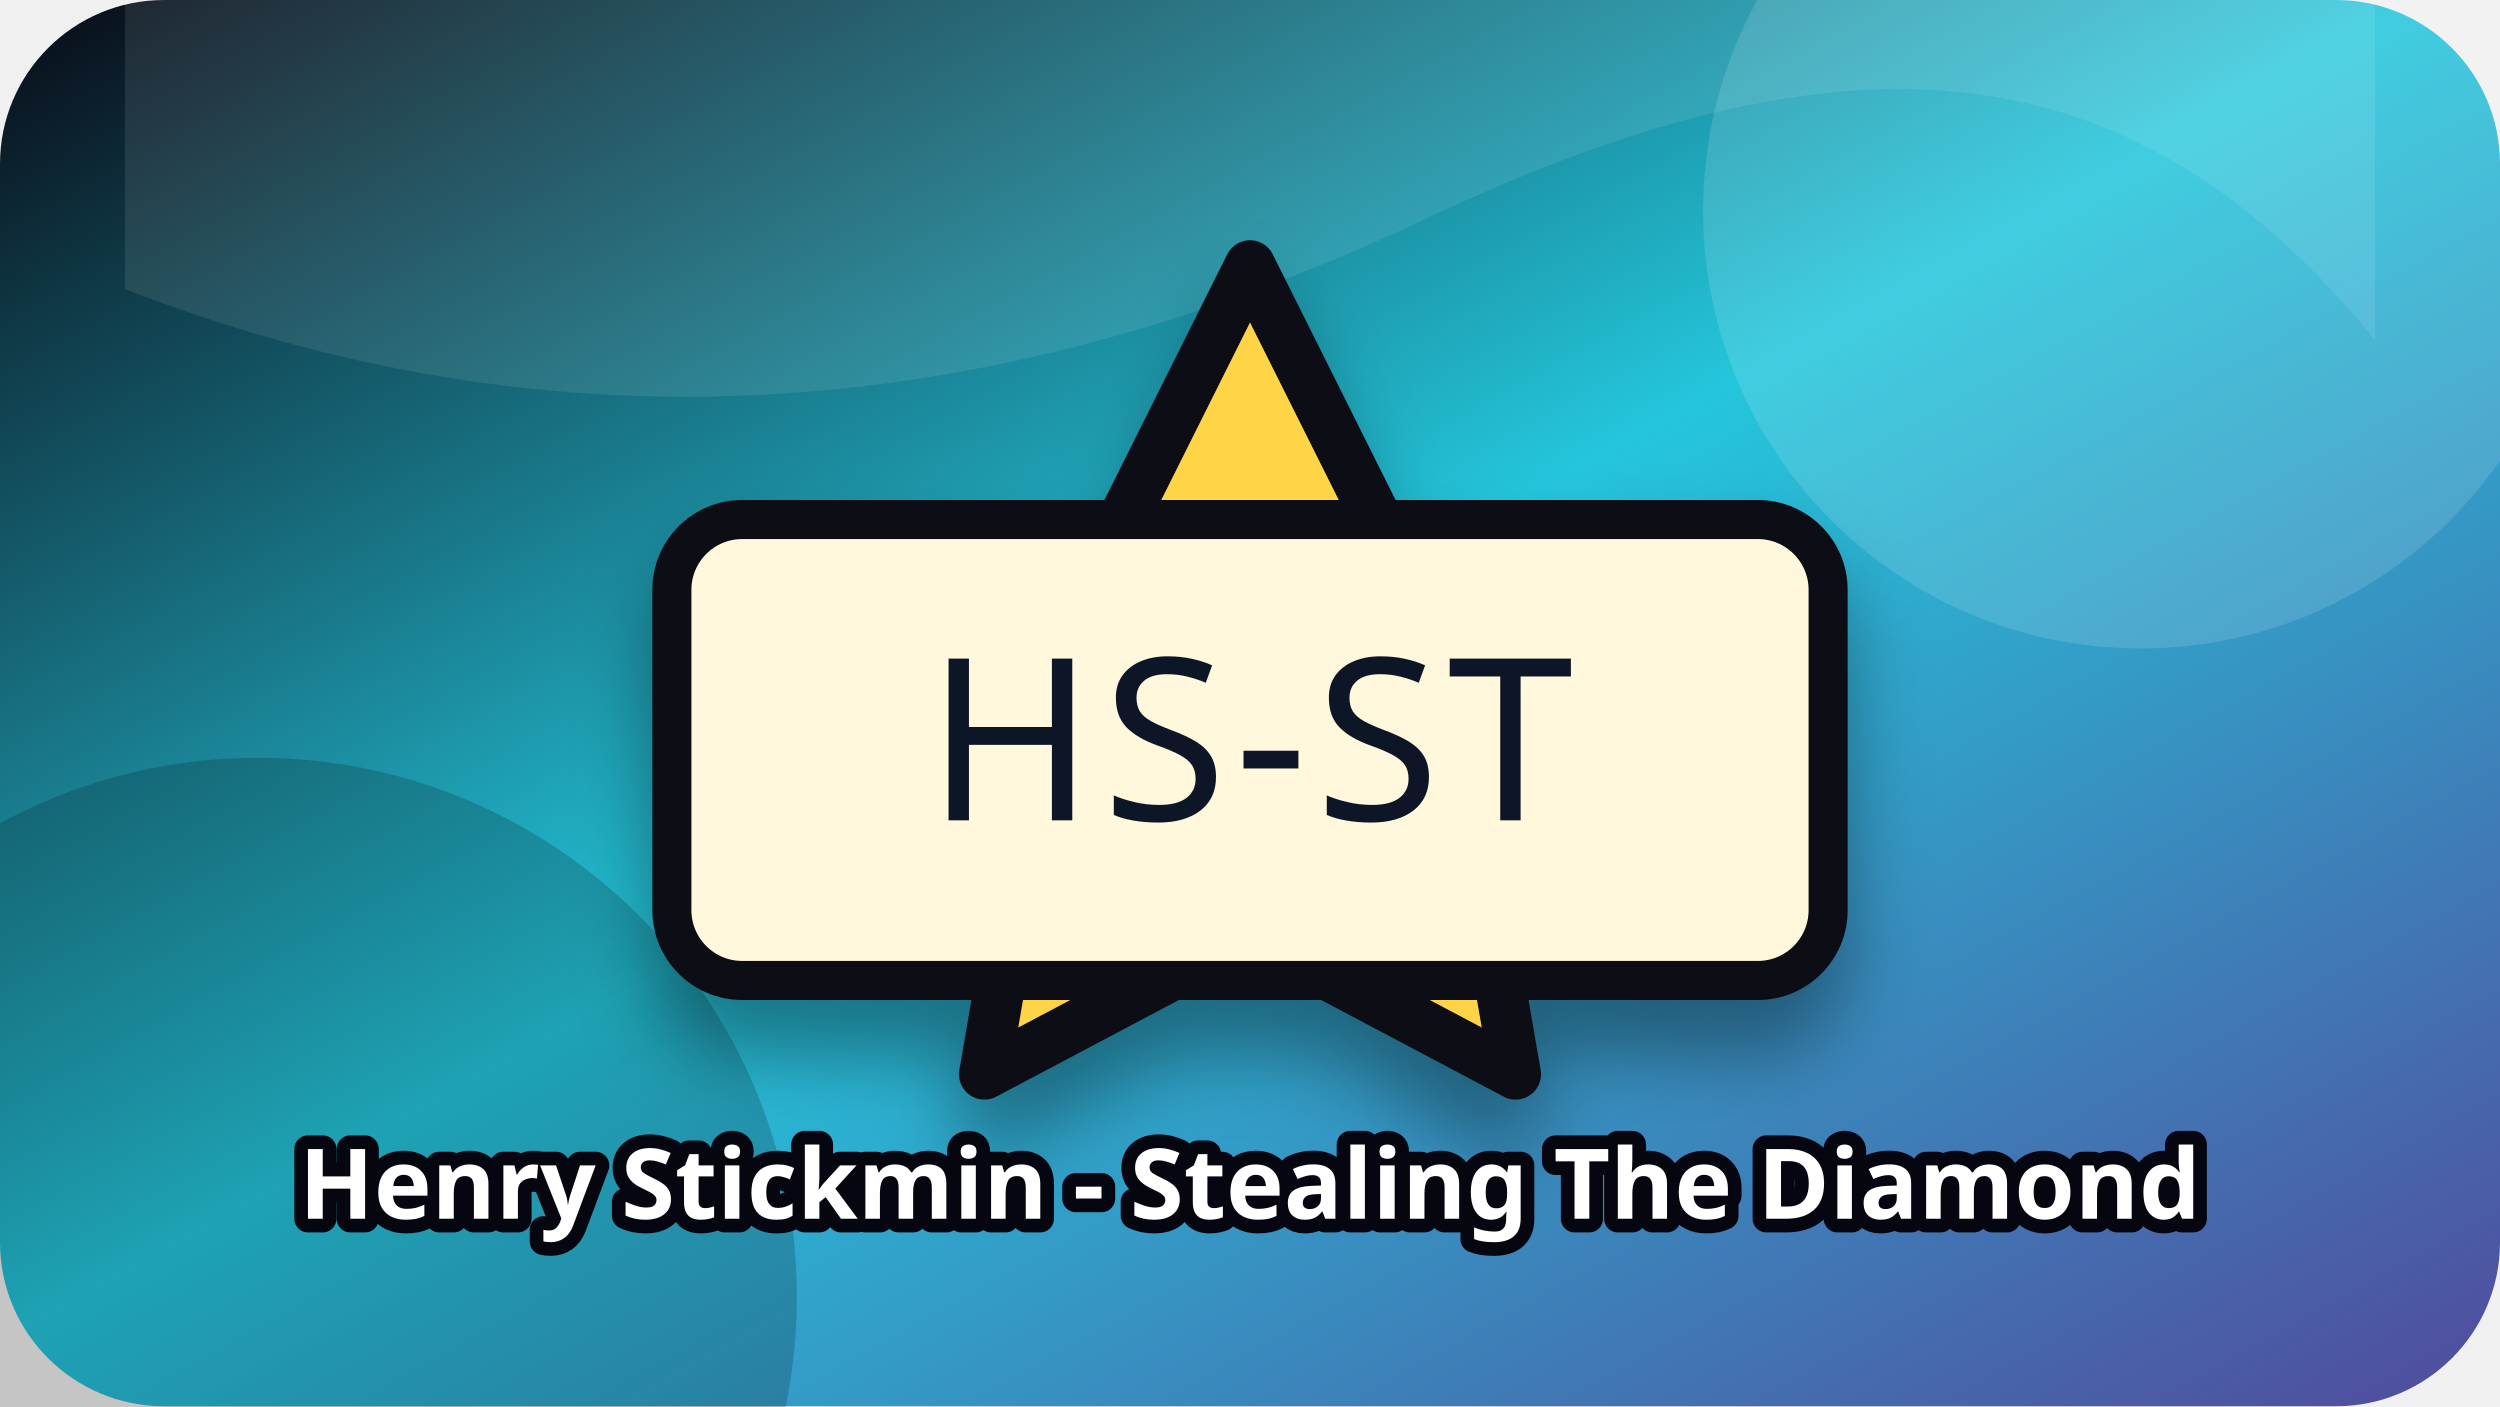
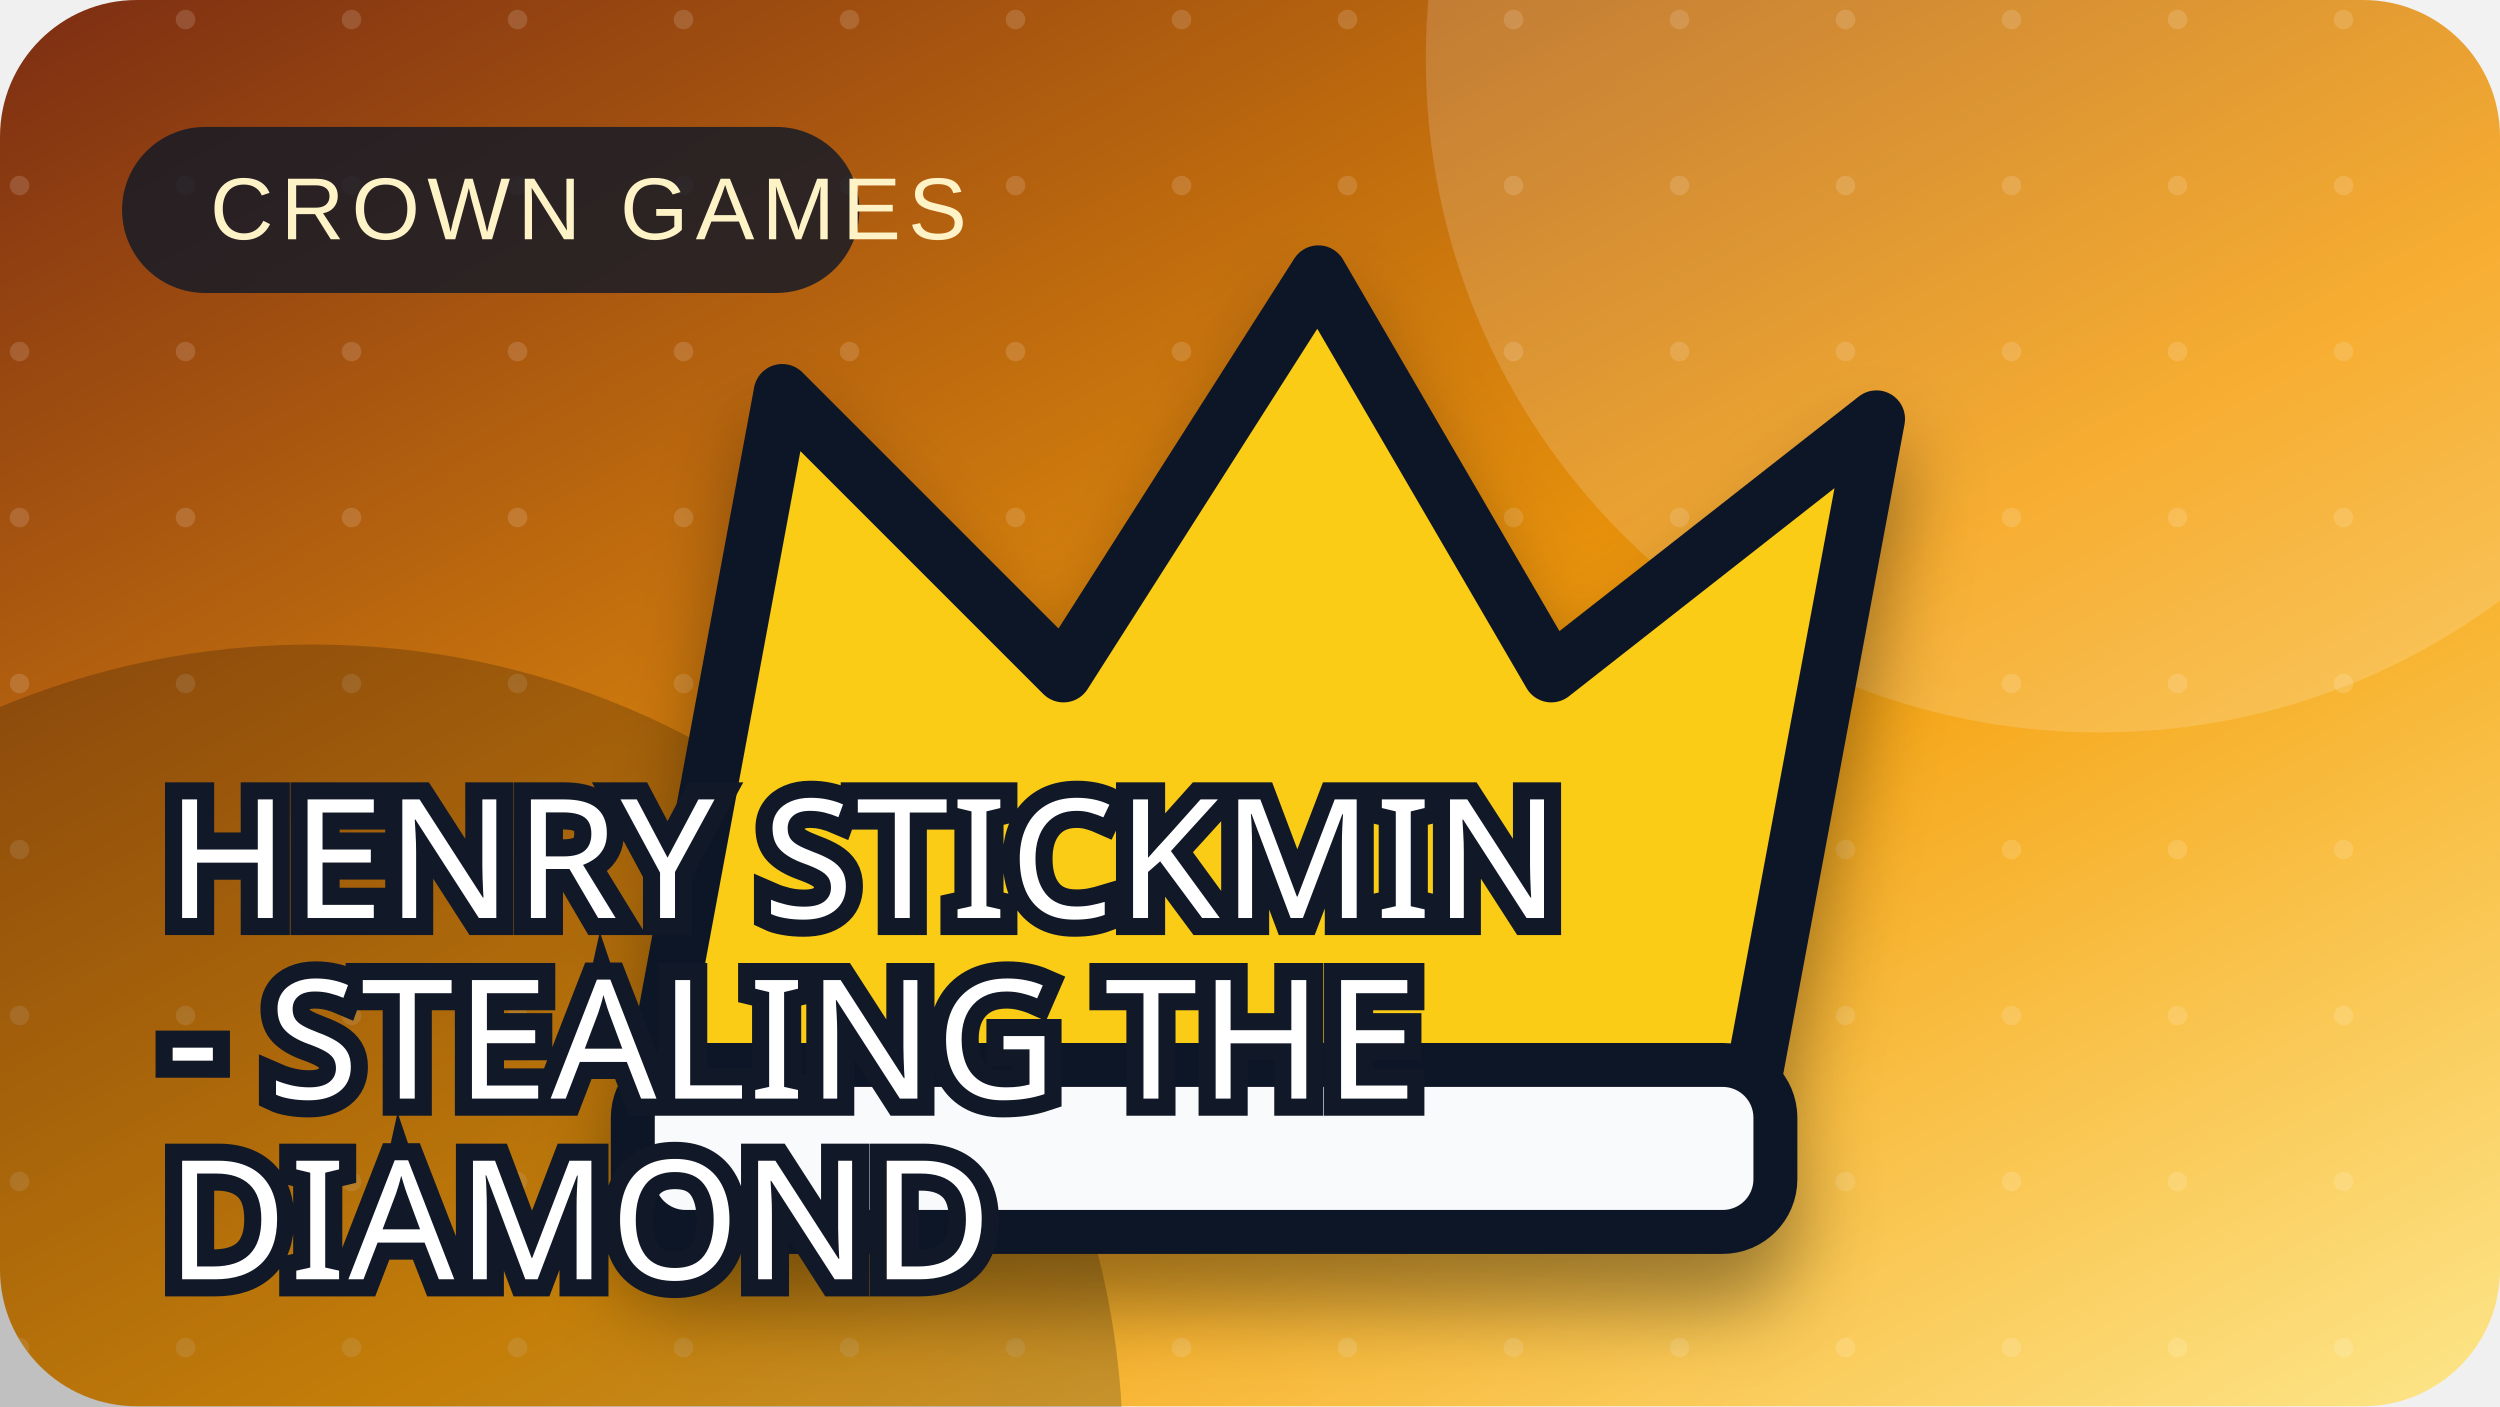
- <svg xmlns="http://www.w3.org/2000/svg" width="640" height="360" viewBox="0 0 640 360" role="img" aria-label="Henry Stickmin - Stealing The Diamond">
+ <svg xmlns="http://www.w3.org/2000/svg" width="512" height="288" viewBox="0 0 512 288" role="img" aria-label="Henry Stickmin - Stealing The Diamond">
  <defs>
-     <linearGradient id="bg" x1="0" y1="0" x2="1" y2="1">
-       <stop offset="0" stop-color="#080914" />
-       <stop offset=".48" stop-color="#24c6dc" />
-       <stop offset="1" stop-color="#514a9d" />
+     <linearGradient id="g886073771bg" x1="0" y1="0" x2="1" y2="1">
+       <stop offset="0" stop-color="#7c2d12" />
+       <stop offset=".58" stop-color="#f59e0b" />
+       <stop offset="1" stop-color="#fde68a" />
    </linearGradient>
-     <filter id="shadow" x="-20%" y="-20%" width="140%" height="150%">
-       <feDropShadow dx="0" dy="14" stdDeviation="10" flood-color="#000" flood-opacity=".38" />
+     <filter id="g886073771shadow" x="-20%" y="-20%" width="140%" height="140%">
+       <feDropShadow dx="0" dy="12" stdDeviation="9" flood-color="#000" flood-opacity=".38" />
    </filter>
+     <pattern id="g886073771dots" width="34" height="34" patternUnits="userSpaceOnUse">
+       <circle cx="4" cy="4" r="2" fill="#fff" opacity=".2" />
+     </pattern>
  </defs>
-   <rect width="640" height="360" rx="42" fill="url(#bg)" />
-   <circle cx="548" cy="54" r="112" fill="#fff" opacity=".13" />
-   <circle cx="66" cy="332" r="138" fill="#000" opacity=".18" />
-   <path d="M32 74c108 42 219 36 333-18s184-41 243 31v-119H32z" fill="#fff" opacity=".09" />
-   <g filter="url(#shadow)" transform="translate(0 -2)">
-     <path d="M320 70l34 68 75 11-54 53 13 75-68-36-68 36 13-75-54-53 75-11z" fill="#ffd447" stroke="#090914" stroke-width="13" stroke-linejoin="round" />
-     <rect x="172" y="135" width="296" height="118" rx="18" fill="#fff8dc" stroke="#090914" stroke-width="10" />
-     <text x="320" y="212" text-anchor="middle" font-family="Impact, Arial Black, sans-serif" font-size="58" fill="#111827" letter-spacing="2">HS-ST</text>
+   <rect width="512" height="288" rx="28" fill="url(#g886073771bg)" />
+   <rect width="512" height="288" rx="28" fill="url(#g886073771dots)" opacity=".7" />
+   <circle cx="430" cy="12" r="138" fill="#fff" opacity=".16" />
+   <circle cx="64" cy="298" r="166" fill="#000" opacity=".2" />
+   <g filter="url(#g886073771shadow)" transform="translate(18 -6) scale(.9)">
+     <path d="M158 96l64 64 58-91 53 91 74-58-28 150H129z" fill="#facc15" stroke="#111827" stroke-width="13" stroke-linejoin="round" />
+     <rect x="124" y="249" width="260" height="38" rx="12" fill="#f8fafc" stroke="#111827" stroke-width="10" />
  </g>
-   <text x="320" y="312" text-anchor="middle" font-family="Trebuchet MS, Verdana, sans-serif" font-size="25" font-weight="900" fill="#fff" paint-order="stroke" stroke="#05060f" stroke-width="7" stroke-linejoin="round">Henry Stickmin - Stealing The Diamond</text>
+   <rect x="25" y="26" width="151" height="34" rx="17" fill="#111827" opacity=".82" />
+   <text x="43" y="49" font-size="18" font-family="Arial Black, Arial, sans-serif" fill="#fef3c7" letter-spacing="1.5">CROWN GAMES</text>
+   <text x="34" y="188" font-size="34" font-family="Impact, Arial Black, sans-serif" fill="#fff" stroke="#111827" stroke-width="7" paint-order="stroke" letter-spacing=".5">HENRY STICKMIN</text>
+   <text x="34" y="225" font-size="34" font-family="Impact, Arial Black, sans-serif" fill="#fff" stroke="#111827" stroke-width="7" paint-order="stroke" letter-spacing=".5">- STEALING THE</text>
+   <text x="34" y="262" font-size="34" font-family="Impact, Arial Black, sans-serif" fill="#fff" stroke="#111827" stroke-width="7" paint-order="stroke" letter-spacing=".5">DIAMOND</text>
</svg>
